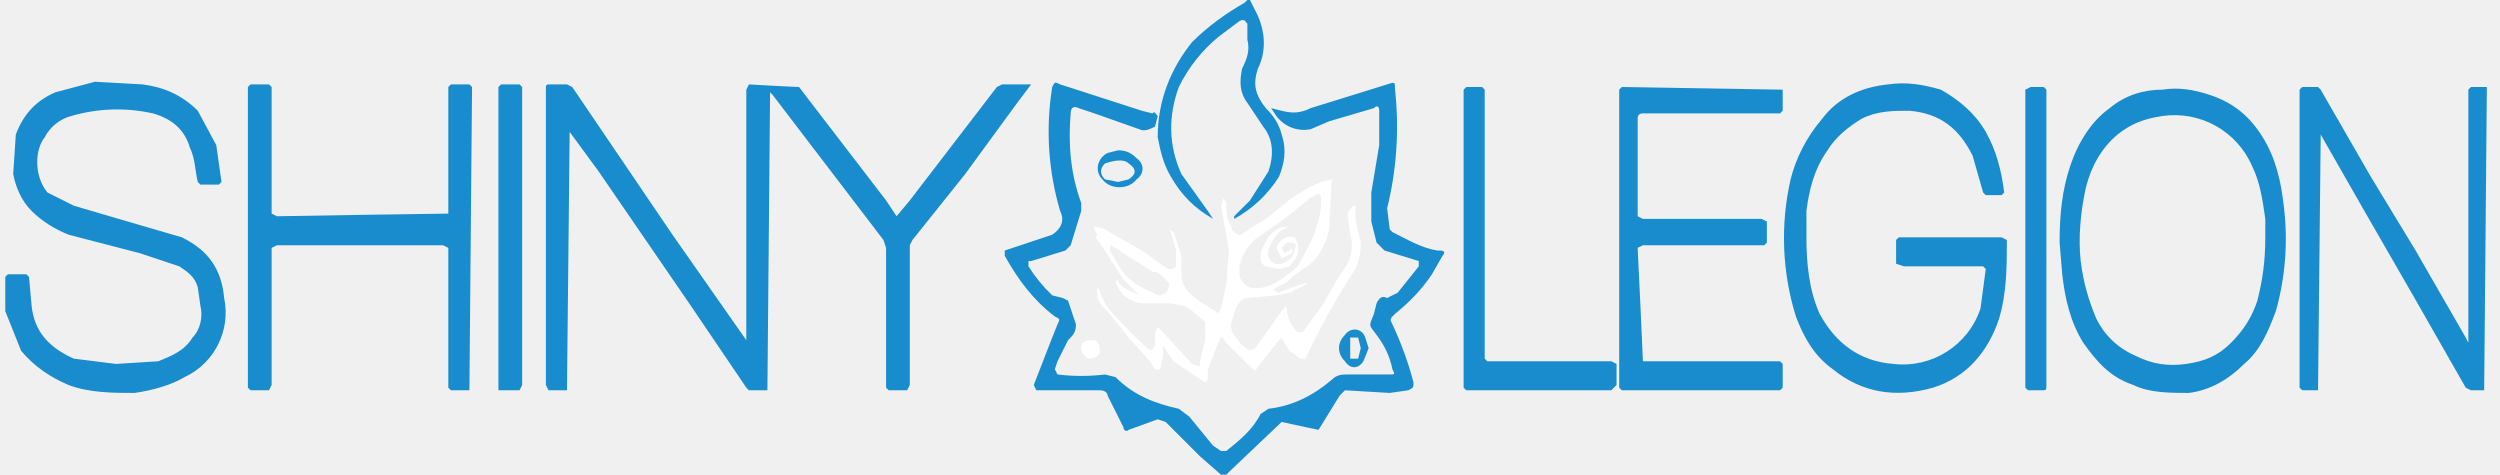
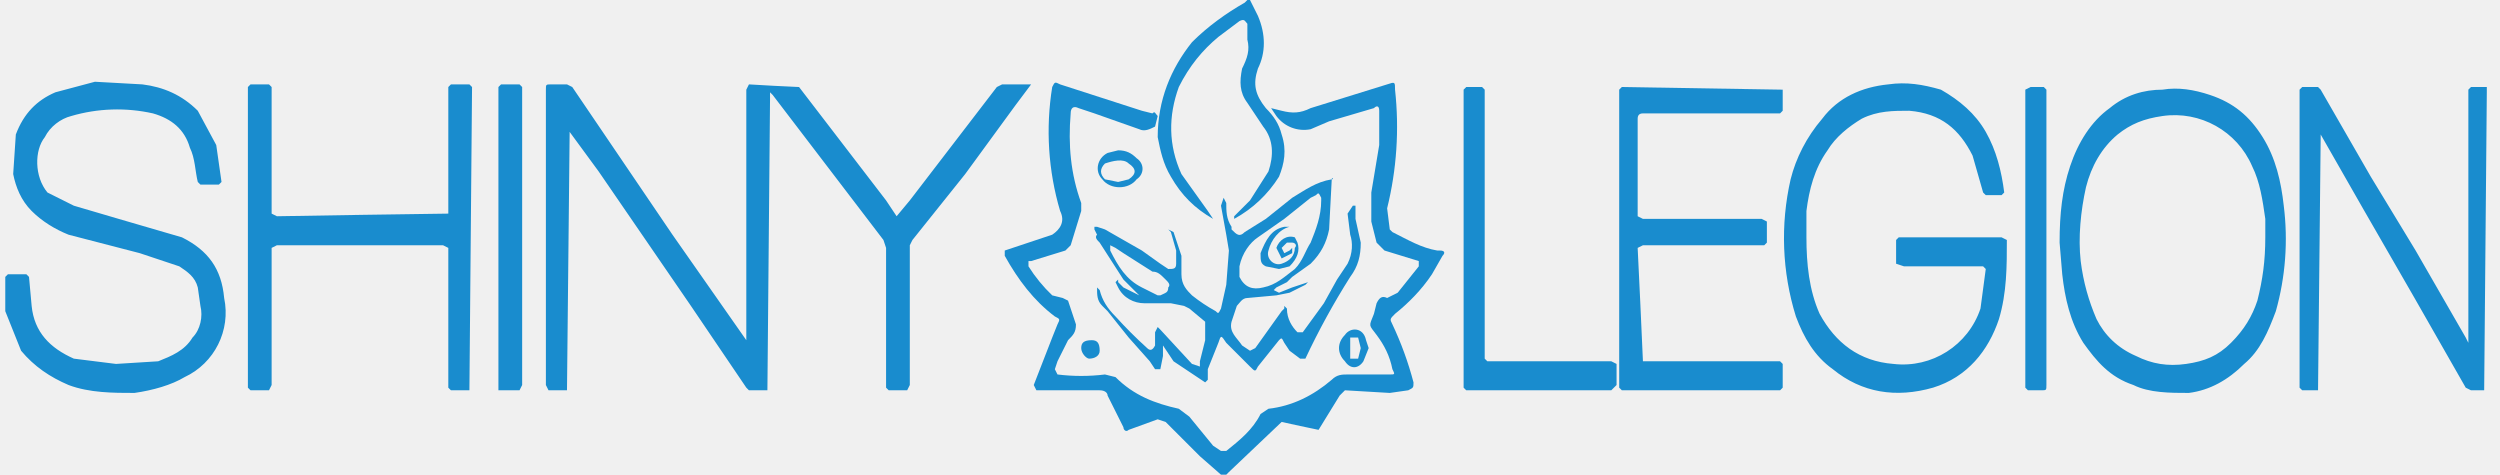
<svg xmlns="http://www.w3.org/2000/svg" viewBox="0 0 948 180">
  <defs>
    <linearGradient id="animated-gradient" x1="0%" y1="0%" x2="100%" y2="0%">
      <stop offset="0%" stop-color="#198cce">
        <animate attributeName="stop-color" values="#198cce; #1fa1e8; #4ebdf2; #80d4ff; #198cce" dur="15s" repeatCount="indefinite" />
      </stop>
      <stop offset="100%" stop-color="#198cce">
        <animate attributeName="stop-color" values="#198cce; #1fa1e8; #4ebdf2; #80d4ff; #198cce" dur="15s" repeatCount="indefinite" />
      </stop>
    </linearGradient>
  </defs>
  <path fill="url(#animated-gradient)" d="m463 180-8-7-11-11-2-2-3-1-11 4c-1 1-2 0-2-1l-6-12c0-1-1-2-3-2h-24l-1-2 7-18 2-5c1-2 1-2-1-3-8-6-14-14-19-23v-2l18-6c3-2 5-5 3-9a106 106 0 0 1-3-47c1-2 1-2 3-1l31 10 4 1c1-1 1 0 2 1l-1 4c-2 1-4 2-6 1l-17-6-6-2c-2-1-3 0-3 2-1 12 0 23 4 34v3l-4 13-2 2-13 4h-1v2a58 58 0 0 0 9 11l4 1 2 1 3 9c0 3-1 4-3 6l-4 8-1 3 1 2a73 73 0 0 0 18 0l4 1c7 7 15 10 24 12l4 3 9 11 3 2h2c5-4 10-8 13-14l3-2c9-1 17-5 24-11 2-2 4-2 6-2h16c2 0 2 0 1-2-1-5-3-9-6-13s-3-3-1-8l1-4c1-2 2-3 4-2l4-2 8-10v-2l-13-4-3-3-2-8V73l3-18V42c0-2-1-2-2-1l-17 5-7 3c-5 1-10-1-13-5l-2-3 4 1c4 1 7 1 11-1l29-9c3-1 3-1 3 2a129 129 0 0 1-3 45l1 8 1 1c6 3 11 6 17 7h1c2 0 2 1 1 2l-4 7c-4 6-9 11-14 15-2 2-2 2-1 4a127 127 0 0 1 8 22c0 2 0 2-2 3l-7 1-17-1-2 2a2520 2520 0 0 1-8 13 883 883 0 0 1-14-3l-20 19-1 1h-2Z" />
  <path fill="url(#animated-gradient)" d="M460 83c-7-4-12-9-16-16-3-5-4-10-5-15 0-14 5-26 13-36 6-6 13-11 20-15l1-1h1l3 6c3 7 3 14 0 20-2 6-1 10 3 15 3 3 5 6 6 10 2 6 1 11-1 16a46 46 0 0 1-17 16v-1l6-6 7-11c2-6 2-12-2-17l-6-9c-3-4-3-8-2-13 2-4 3-7 2-11V9c-1-1-1-2-3-1l-8 6c-6 5-11 11-15 19-4 11-4 22 1 33l10 14 2 3ZM292 35v2a132423 132423 0 0 0-1 111h-7l-1-1-21-31-35-51-11-15v1a150069 150069 0 0 0-1 97h-7l-1-2V34c0-2 0-2 2-2h6l2 1 38 56 28 40V34l1-2a1030 1030 0 0 0 19 1l33 43 4 6 5-6 33-43 2-1h11l-6 8-19 26-20 25-1 2v53l-1 2h-7l-1-1V94l-1-3a24547 24547 0 0 1-42-55l-1-1ZM7 104h3l1 1 1 11c1 10 7 16 16 20l16 2 16-1c5-2 10-4 13-9 3-3 4-8 3-12l-1-7c-1-4-4-6-7-8l-15-5-27-7c-5-2-10-5-14-9s-6-9-7-14l1-15c3-8 8-13 15-16l15-4 18 1c8 1 15 4 21 10l7 13 2 14-1 1h-7l-1-1c-1-4-1-9-3-13-2-7-7-11-14-13a62 62 0 0 0-31 1c-4 1-8 4-10 8-4 5-4 15 1 21l10 5 17 5 24 7c10 5 15 12 16 23a27 27 0 0 1-15 30c-5 3-12 5-19 6-8 0-17 0-25-3-7-3-13-7-18-13l-6-15v-13l1-1h4Zm733-14h19l2 1c0 10 0 20-3 30-4 12-12 22-25 26-14 4-27 2-38-7-7-5-11-12-14-20a100 100 0 0 1-2-52c2-8 6-16 12-23 6-8 15-12 25-13 7-1 13 0 20 2 7 4 13 9 17 16s6 15 7 23l-1 1h-6l-1-1-4-14c-5-10-12-16-24-17-6 0-12 0-18 3-5 3-10 7-13 12-5 7-7 15-8 23v10c0 10 1 20 5 29 6 11 15 18 28 19a31 31 0 0 0 33-21l2-15-1-1h-30l-3-1v-9l1-1h20ZM94 90V33l1-1h7l1 1v48l2 1a16849 16849 0 0 1 65-1V33l1-1h7l1 1a211895 211895 0 0 0-1 115h-7l-1-1V94l-2-1h-63l-2 1v52l-1 2h-7l-1-1V90Zm786-39v1a147047 147047 0 0 0-1 96h-6l-1-1V34l1-1h6l1 1 19 33 17 28 19 33 1 2V34l1-1h6v2a137975 137975 0 0 0-1 113h-5l-2-1a10761 10761 0 0 0-39-68l-16-28Zm-99 41c0-11 1-20 4-29s8-17 15-22c6-5 13-7 20-7 6-1 12 0 18 2 9 3 15 8 20 16s7 17 8 26a101 101 0 0 1-3 40c-3 8-6 15-12 20-6 6-13 10-21 11-7 0-15 0-21-3-9-3-14-9-19-16-5-8-7-17-8-26l-1-12Zm78-2v-7c-1-7-2-14-5-20a32 32 0 0 0-34-19c-7 1-12 3-17 7-6 5-10 12-12 20-2 9-3 19-2 28 1 8 3 15 6 22 3 6 8 11 15 14 6 3 12 4 19 3s12-3 17-8 8-10 10-16c2-8 3-15 3-24Z" />
  <path fill="url(#animated-gradient)" d="M614 90V34l1-1a19834 19834 0 0 0 61 1v8l-1 1h-52q-2 0-2 2v37l2 1h45l2 1v8l-1 1h-46l-2 1a7218 7218 0 0 1 2 43h52l1 1v9l-1 1h-60l-1-1V90Z" />
-   <path fill="#ffffff" d="m432 112-6-6-9-14c-1-1-2-2-1-3l-1-2v-1h1l3 1 14 8 7 5 3 2c2 0 3 0 3-2v-5l-2-7-1-1 2 1 3 9v7c0 4 2 6 4 8a63 63 0 0 0 9 6c1 1 1 1 2-1l2-9 1-13-1-6-2-11 1-3 1 2c0 3 0 6 2 9v1c2 2 3 3 5 1l8-5 10-8c5-3 9-6 15-7 0-1 1 0 0 0l-1 19c-1 5-3 9-7 13l-7 5-2 2-2 1-2 1-1 1 2 1 5-2 6-2-1 1-6 3-5 1-11 1c-2 0-3 2-4 3l-2 6c-1 4 2 6 4 9l3 2 2-1 10-14 1-1v-1l1 1c0 4 2 7 4 9h2l8-11 5-9 4-6c2-4 2-8 1-11l-1-8 2-3h1v5l2 9c0 5-1 9-4 13a283 283 0 0 0-17 31h-2l-4-3-2-3c-1-2-1-2-2-1l-8 10c-1 2-1 2-3 0l-9-9c-2-3-2-3-3 0l-4 10v4l-1 1-12-8-4-6v4l-1 5h-2l-2-3-8-9-8-10-2-2c-2-2-2-4-2-7l1 1c1 4 3 7 6 10a168 168 0 0 0 12 12c1 1 2 1 3-1v-5l1-2 1 1 12 13 3 1v-2l2-8v-7l-6-5-2-1-5-1h-10c-4 0-8-2-10-6l-1-2 1-1v1l2 2 6 3Zm69-36v-1c-1-2-1-2-2-1l-2 1-10 8-10 7c-3 2-6 6-7 11v4c2 4 5 5 9 4 5-1 8-4 12-7 3-3 4-7 6-10 2-5 4-10 4-16Zm-62 36h1c2-1 3-1 3-3 1-1 0-2-1-3-2-2-3-3-5-3l-11-7-3-2-2-1v2c3 6 6 11 12 14l6 3Z" />
+   <path fill="url(#animated-gradient)" d="m432 112-6-6-9-14c-1-1-2-2-1-3l-1-2v-1h1l3 1 14 8 7 5 3 2c2 0 3 0 3-2v-5l-2-7-1-1 2 1 3 9v7c0 4 2 6 4 8a63 63 0 0 0 9 6c1 1 1 1 2-1l2-9 1-13-1-6-2-11 1-3 1 2c0 3 0 6 2 9v1c2 2 3 3 5 1l8-5 10-8c5-3 9-6 15-7 0-1 1 0 0 0l-1 19c-1 5-3 9-7 13l-7 5-2 2-2 1-2 1-1 1 2 1 5-2 6-2-1 1-6 3-5 1-11 1c-2 0-3 2-4 3l-2 6c-1 4 2 6 4 9l3 2 2-1 10-14 1-1v-1l1 1c0 4 2 7 4 9h2l8-11 5-9 4-6c2-4 2-8 1-11l-1-8 2-3h1v5l2 9c0 5-1 9-4 13a283 283 0 0 0-17 31h-2l-4-3-2-3c-1-2-1-2-2-1l-8 10c-1 2-1 2-3 0l-9-9c-2-3-2-3-3 0l-4 10v4l-1 1-12-8-4-6v4l-1 5h-2l-2-3-8-9-8-10-2-2c-2-2-2-4-2-7l1 1c1 4 3 7 6 10a168 168 0 0 0 12 12c1 1 2 1 3-1v-5l1-2 1 1 12 13 3 1v-2l2-8v-7l-6-5-2-1-5-1h-10c-4 0-8-2-10-6l-1-2 1-1v1l2 2 6 3Zm69-36v-1c-1-2-1-2-2-1l-2 1-10 8-10 7c-3 2-6 6-7 11v4c2 4 5 5 9 4 5-1 8-4 12-7 3-3 4-7 6-10 2-5 4-10 4-16Zm-62 36h1c2-1 3-1 3-3 1-1 0-2-1-3-2-2-3-3-5-3l-11-7-3-2-2-1v2c3 6 6 11 12 14l6 3Z" />
  <path fill="url(#animated-gradient)" d="M555 90V34l1-1h6l1 1v102l1 1h47l2 1v8l-2 2h-55l-1-1V90Zm-357 0v56l-1 2h-8V33l1-1h7l1 1v57Zm570 0V34l2-1h5l1 1v112c0 2 0 2-2 2h-5l-1-1V90ZM424 57c3 0 5 1 7 3 3 2 3 6 0 8-3 4-10 4-13 0-3-3-2-8 2-10l4-1Zm0 12 4-1c3-2 3-4 0-6-2-2-6-1-9 0-2 2-2 4 0 6l5 1Zm95 63-2 5c-2 3-5 3-7 0-3-3-3-7 0-10 2-3 7-3 8 2l1 3Zm-3 0-1-4h-3v8h3l1-4Z" />
-   <path fill="#ffffff" d="M417 133c0 2-2 3-4 3-1 0-3-2-3-4s1-3 4-3c2 0 3 1 3 4Z" />
-   <path fill="#ffffff" d="M460 83Z" />
-   <path fill="#ffffff" d="m485 102-5-1c-2-1-2-2-2-5 2-5 4-9 9-10h2c-4 1-7 5-8 9-1 3 2 6 5 5s5-3 5-6c1-1 0-2-1-2h-2l-2 2 1 2 2-1 1-1v2l-4 2-2-4c1-3 4-5 7-4l1 2c1 3 0 6-3 9l-4 1Z" />
+   <path fill="url(#animated-gradient)" d="M417 133c0 2-2 3-4 3-1 0-3-2-3-4s1-3 4-3c2 0 3 1 3 4Z" />
+   <path fill="url(#animated-gradient)" d="M460 83Z" />
+   <path fill="url(#animated-gradient)" d="m485 102-5-1c-2-1-2-2-2-5 2-5 4-9 9-10h2c-4 1-7 5-8 9-1 3 2 6 5 5s5-3 5-6c1-1 0-2-1-2h-2l-2 2 1 2 2-1 1-1v2l-4 2-2-4c1-3 4-5 7-4l1 2c1 3 0 6-3 9l-4 1Z" />
</svg>
